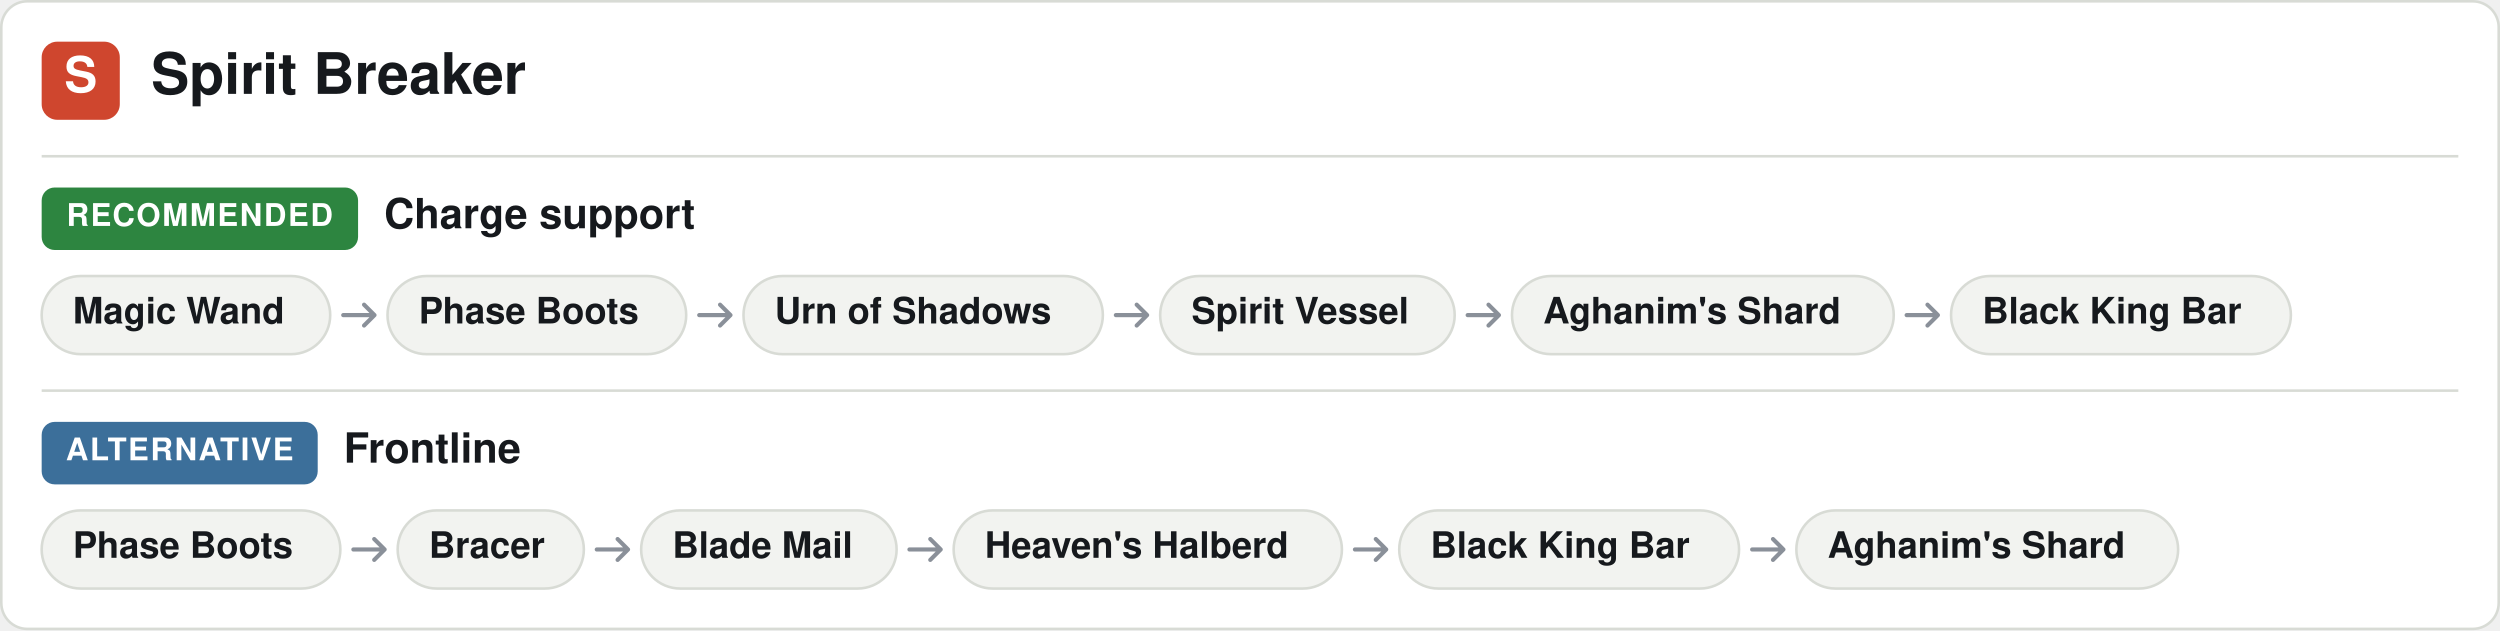
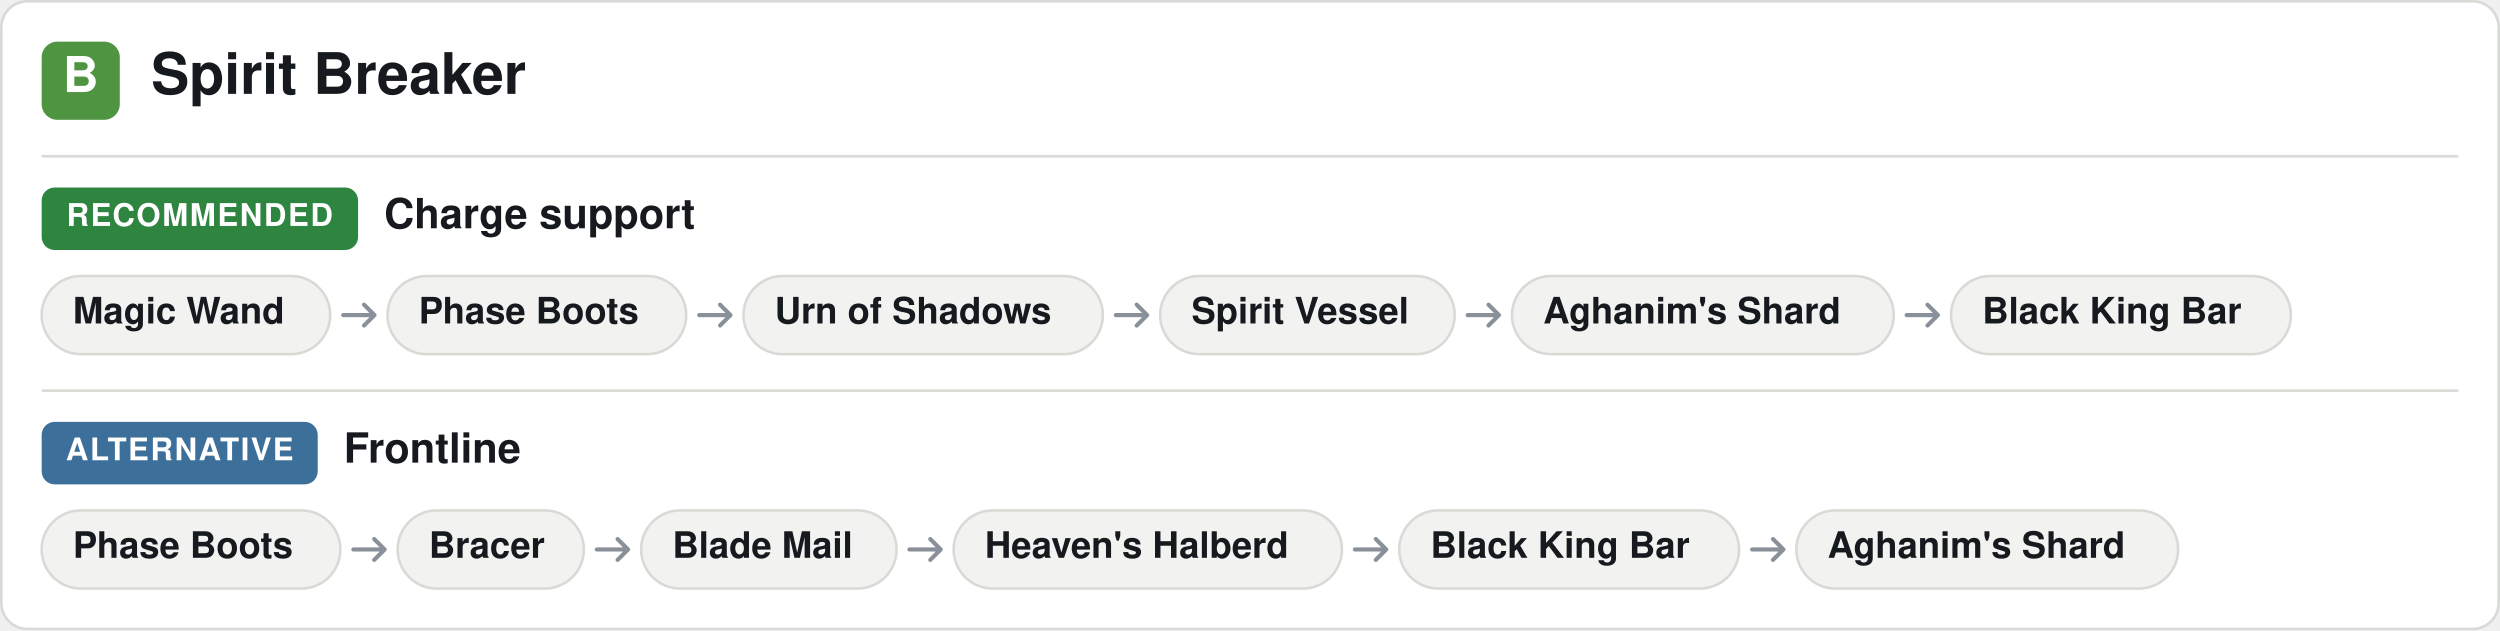
<svg xmlns="http://www.w3.org/2000/svg" viewBox="0 0 960 242" width="960" height="242" role="img" aria-label="Spirit Breaker builds for patch 7.42">
  <style>
.card{fill:#ffffff;stroke:#d8dbd5}
.pill{fill:#f2f3f0;stroke:#d8dbd5}
.ink{fill:#16191d}
.muted{fill:#5b6168}
.sep{stroke:#d8dbd5}
.up{fill:#2d8540}.down{fill:#b8352a}.steady{fill:#687079}.rework{fill:#7448ab}
.rec{fill:#2d8540}.alt{fill:#3c6f9a}
.arrow{stroke:#8a9099;fill:none}
@media (prefers-color-scheme: dark){
.card{fill:#1a1d22;stroke:#2b3037}
.pill{fill:#111317;stroke:#2b3037}
.ink{fill:#e6e8eb}
.muted{fill:#9ba2ab}
.sep{stroke:#2b3037}
.up{fill:#5cc46f}.down{fill:#ef6c60}.steady{fill:#9ba2ab}.rework{fill:#ad8ae3}
.rec{fill:#3f9a52}.alt{fill:#4f88b8}
.arrow{stroke:#6f767f}
}
text{font-family:'Segoe UI',Helvetica,Arial,sans-serif;font-weight:700}
</style>
  <rect class="card" x="0.5" y="0.5" width="959" height="241" rx="10" />
-   <rect x="16" y="16" width="30" height="30" rx="6" fill="#cf462e" />
-   <text x="31" y="31" fill="#ffffff" font-size="19" text-anchor="middle" dominant-baseline="central">S</text>
+   <rect x="16" y="16" width="30" height="30" rx="6" fill="#4f9440" />
+   <text x="31" y="31" fill="#ffffff" font-size="19" text-anchor="middle" dominant-baseline="central">B</text>
  <text class="ink" x="58" y="31" font-size="22" dominant-baseline="central">Spirit Breaker</text>
  <line class="sep" x1="16" x2="944" y1="60" y2="60" />
  <rect class="rec" x="16" y="72" width="121.5" height="24" rx="5" />
  <text x="76.7" y="84" fill="#ffffff" font-size="12" letter-spacing="0.6" text-anchor="middle" dominant-baseline="central">RECOMMENDED</text>
  <text class="ink" x="147.5" y="84" font-size="16" dominant-baseline="central">Charge support</text>
  <rect class="pill" x="16.0" y="106" width="110.8" height="30" rx="15.0" />
  <text class="ink" x="28.0" y="121.0" font-size="14" dominant-baseline="central">Magic Wand</text>
  <path class="arrow" stroke-width="1.6" stroke-linecap="round" stroke-linejoin="round" d="M131.804,121.0 H143.804 M139.804,117.0 L143.804,121.0 L139.804,125.0" />
  <rect class="pill" x="148.8" y="106" width="114.7" height="30" rx="15.0" />
  <text class="ink" x="160.8" y="121.0" font-size="14" dominant-baseline="central">Phase Boots</text>
  <path class="arrow" stroke-width="1.6" stroke-linecap="round" stroke-linejoin="round" d="M268.503,121.0 H280.503 M276.503,117.0 L280.503,121.0 L276.503,125.0" />
  <rect class="pill" x="285.5" y="106" width="138.0" height="30" rx="15.0" />
  <text class="ink" x="297.5" y="121.0" font-size="14" dominant-baseline="central">Urn of Shadows</text>
  <path class="arrow" stroke-width="1.6" stroke-linecap="round" stroke-linejoin="round" d="M428.491,121.0 H440.491 M436.491,117.0 L440.491,121.0 L436.491,125.0" />
  <rect class="pill" x="445.5" y="106" width="113.1" height="30" rx="15.0" />
  <text class="ink" x="457.5" y="121.0" font-size="14" dominant-baseline="central">Spirit Vessel</text>
  <path class="arrow" stroke-width="1.6" stroke-linecap="round" stroke-linejoin="round" d="M563.586,121.0 H575.586 M571.586,117.0 L575.586,121.0 L571.586,125.0" />
  <rect class="pill" x="580.6" y="106" width="146.6" height="30" rx="15.0" />
  <text class="ink" x="592.6" y="121.0" font-size="14" dominant-baseline="central">Aghanim's Shard</text>
  <path class="arrow" stroke-width="1.6" stroke-linecap="round" stroke-linejoin="round" d="M732.151,121.0 H744.151 M740.151,117.0 L744.151,121.0 L740.151,125.0" />
  <rect class="pill" x="749.2" y="106" width="130.5" height="30" rx="15.0" />
  <text class="ink" x="761.2" y="121.0" font-size="14" dominant-baseline="central">Black King Bar</text>
  <line class="sep" x1="16" x2="944" y1="150" y2="150" />
  <rect class="alt" x="16" y="162" width="106.0" height="24" rx="5" />
  <text x="69.0" y="174" fill="#ffffff" font-size="12" letter-spacing="0.6" text-anchor="middle" dominant-baseline="central">ALTERNATIVE</text>
  <text class="ink" x="132.0" y="174" font-size="16" dominant-baseline="central">Frontline</text>
  <rect class="pill" x="16.0" y="196" width="114.7" height="30" rx="15.0" />
  <text class="ink" x="28.0" y="211.0" font-size="14" dominant-baseline="central">Phase Boots</text>
  <path class="arrow" stroke-width="1.6" stroke-linecap="round" stroke-linejoin="round" d="M135.699,211.0 H147.699 M143.699,207.0 L147.699,211.0 L143.699,215.0" />
  <rect class="pill" x="152.7" y="196" width="71.5" height="30" rx="15.0" />
  <text class="ink" x="164.7" y="211.0" font-size="14" dominant-baseline="central">Bracer</text>
  <path class="arrow" stroke-width="1.6" stroke-linecap="round" stroke-linejoin="round" d="M229.164,211.0 H241.164 M237.164,207.0 L241.164,211.0 L237.164,215.0" />
  <rect class="pill" x="246.2" y="196" width="98.1" height="30" rx="15.0" />
  <text class="ink" x="258.2" y="211.0" font-size="14" dominant-baseline="central">Blade Mail</text>
  <path class="arrow" stroke-width="1.6" stroke-linecap="round" stroke-linejoin="round" d="M349.228,211.0 H361.228 M357.228,207.0 L361.228,211.0 L357.228,215.0" />
  <rect class="pill" x="366.2" y="196" width="149.1" height="30" rx="15.0" />
  <text class="ink" x="378.2" y="211.0" font-size="14" dominant-baseline="central">Heaven's Halberd</text>
  <path class="arrow" stroke-width="1.6" stroke-linecap="round" stroke-linejoin="round" d="M520.301,211.0 H532.301 M528.301,207.0 L532.301,211.0 L528.301,215.0" />
  <rect class="pill" x="537.3" y="196" width="130.5" height="30" rx="15.0" />
  <text class="ink" x="549.3" y="211.0" font-size="14" dominant-baseline="central">Black King Bar</text>
  <path class="arrow" stroke-width="1.6" stroke-linecap="round" stroke-linejoin="round" d="M672.833,211.0 H684.833 M680.833,207.0 L684.833,211.0 L680.833,215.0" />
  <rect class="pill" x="689.8" y="196" width="146.6" height="30" rx="15.0" />
  <text class="ink" x="701.8" y="211.0" font-size="14" dominant-baseline="central">Aghanim's Shard</text>
</svg>
